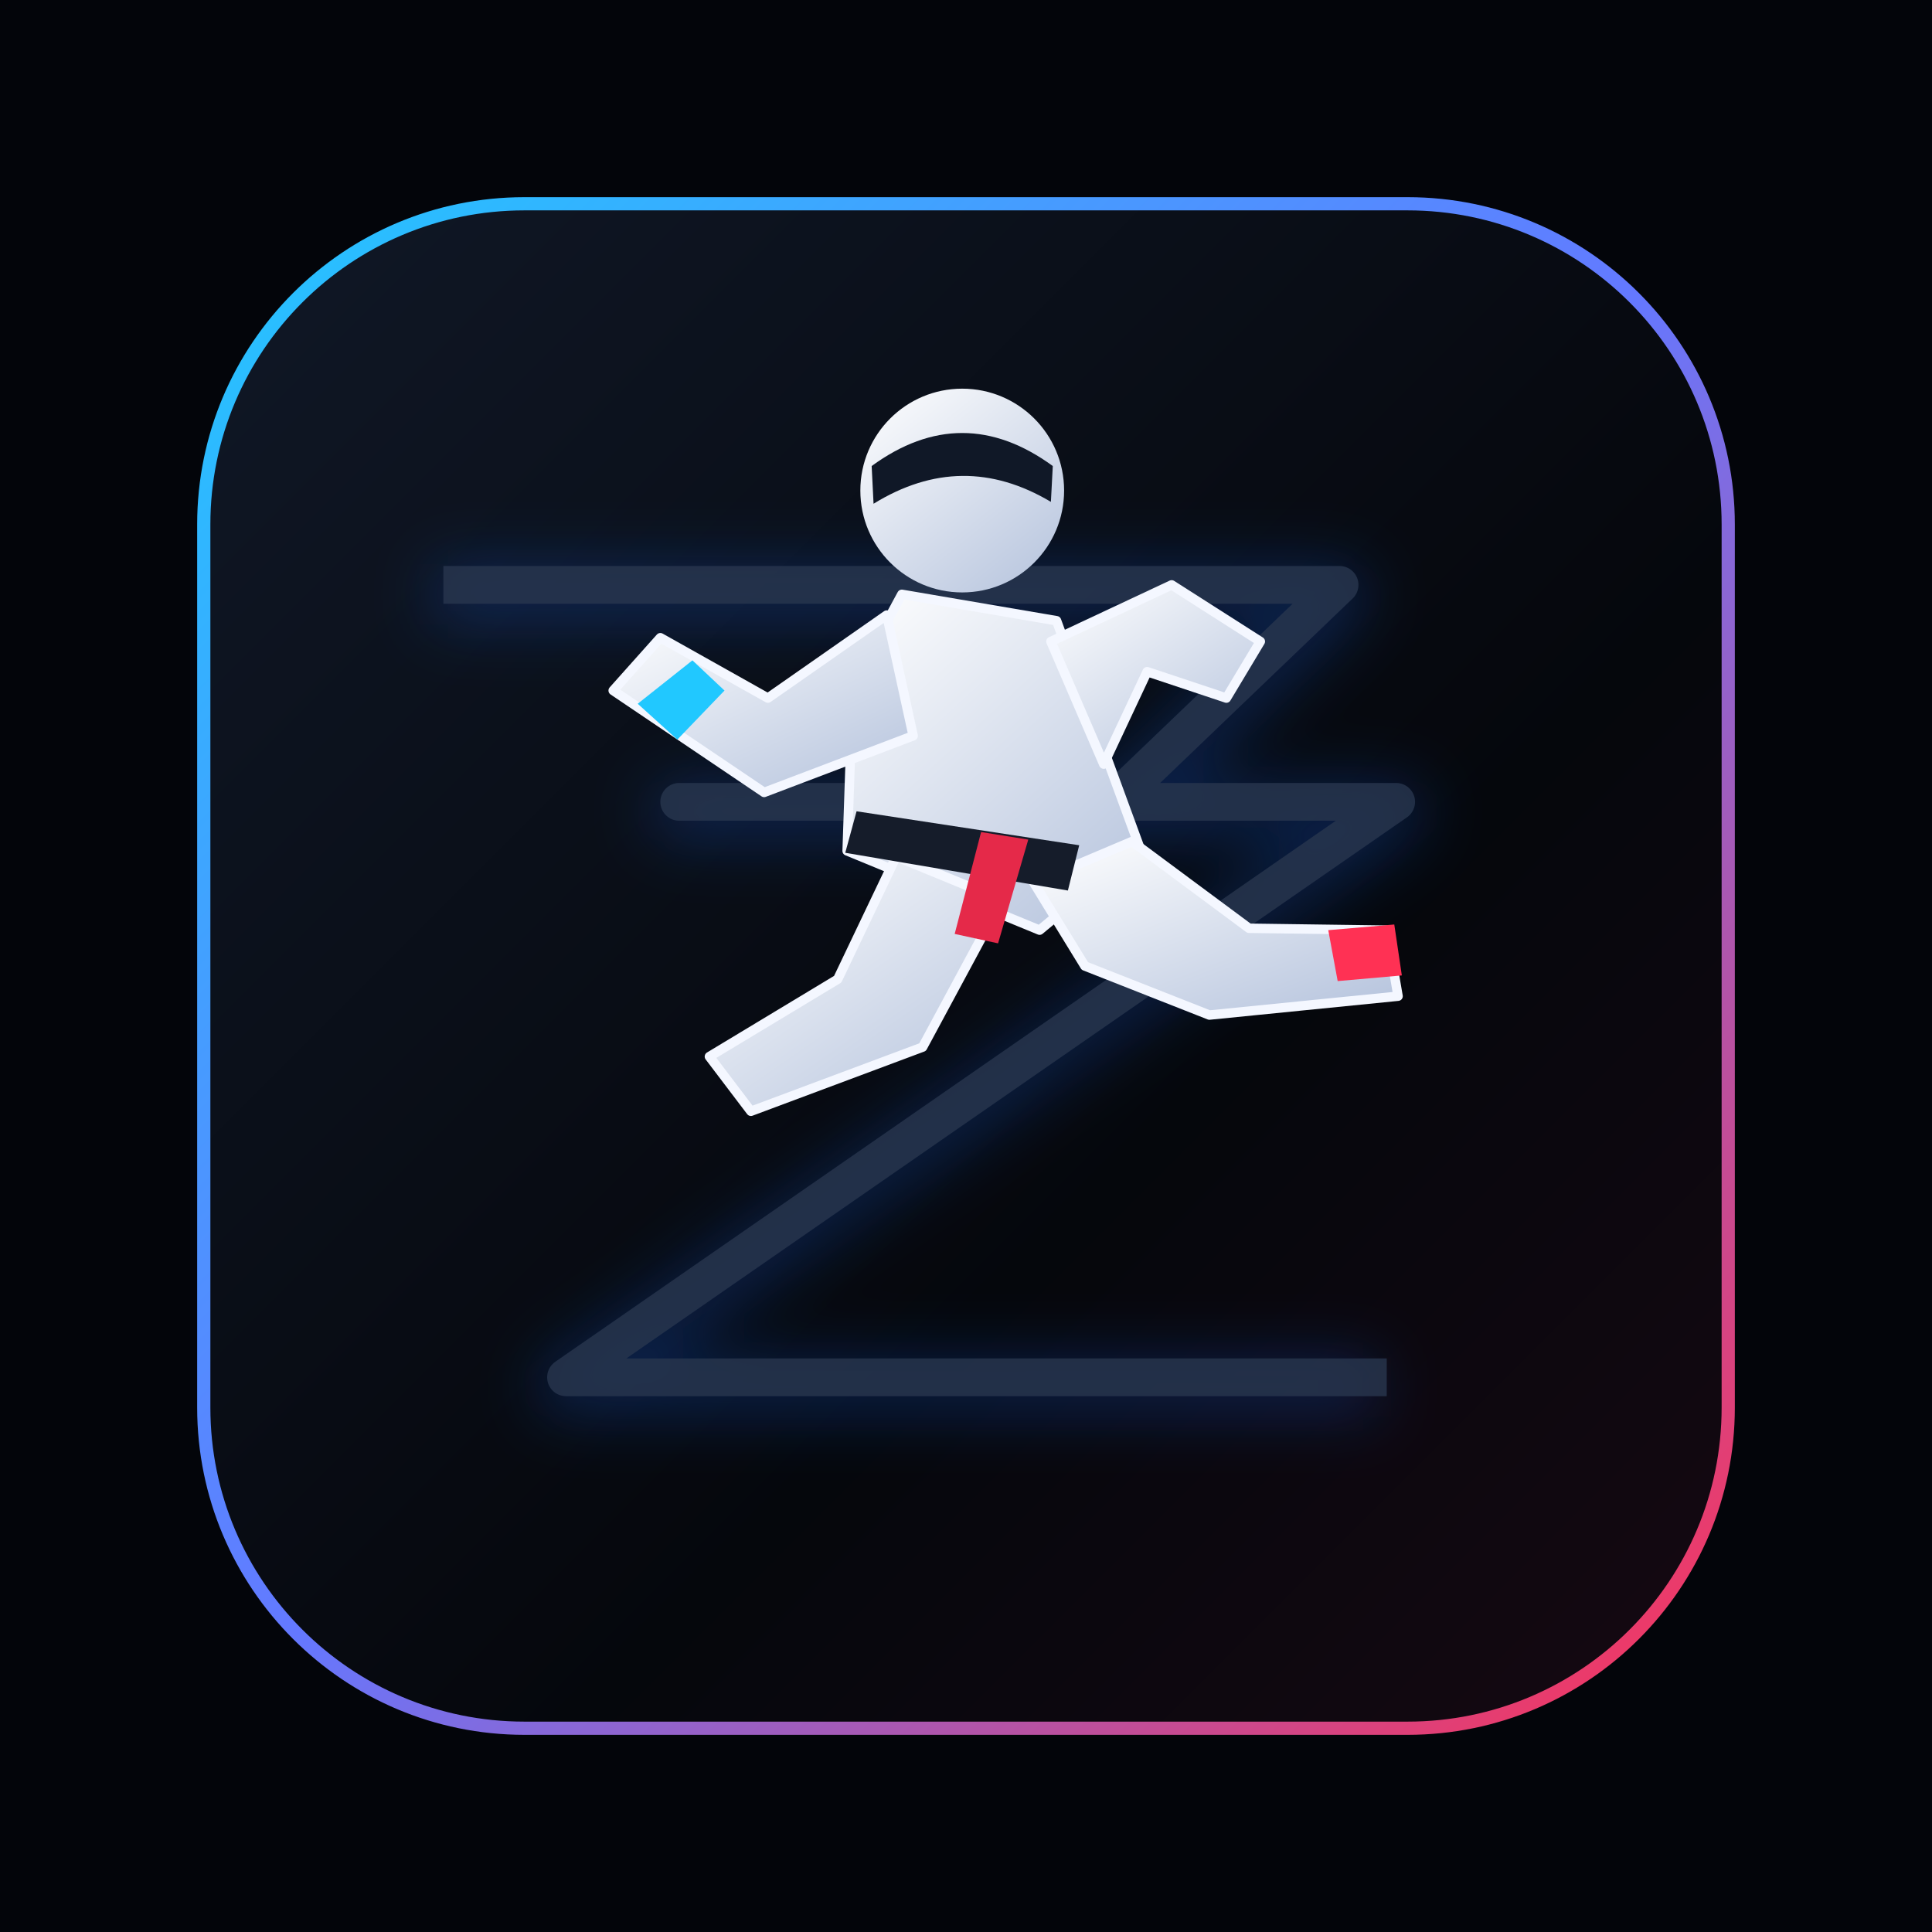
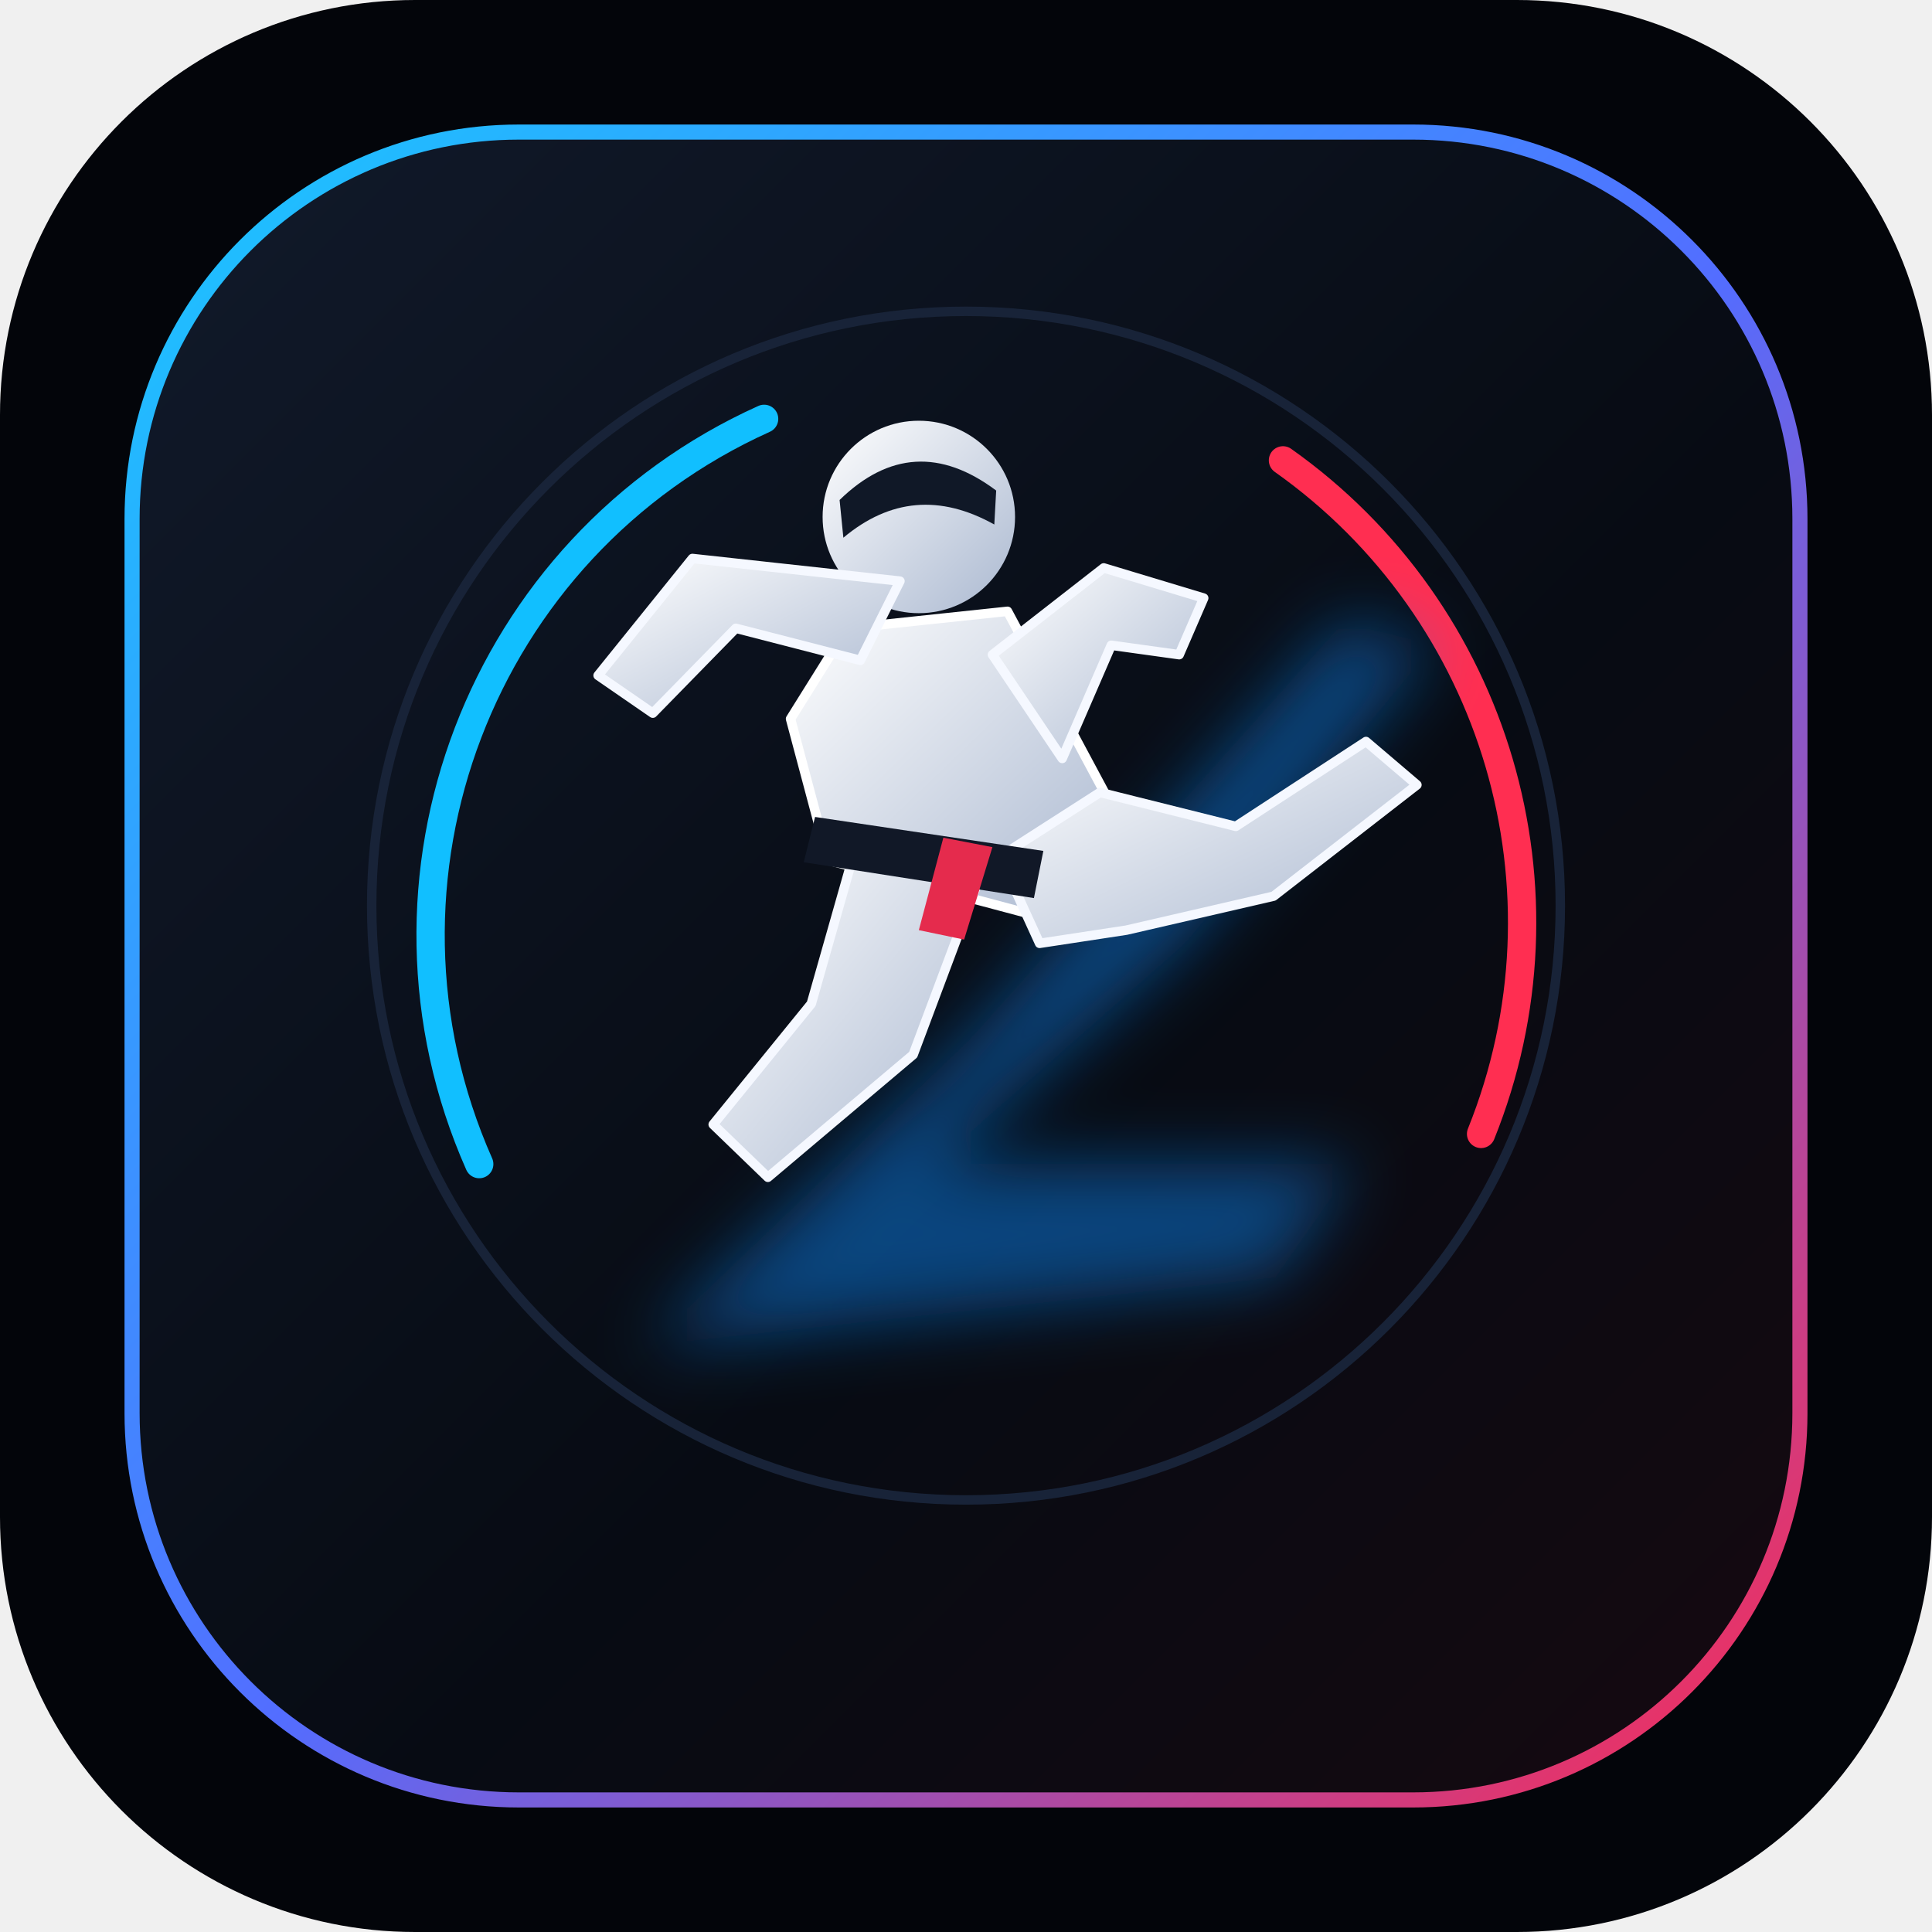
<svg xmlns="http://www.w3.org/2000/svg" width="1024" height="1024" viewBox="0 0 1024 1024">
  <defs>
    <linearGradient id="bg" x1="0" y1="0" x2="1" y2="1">
-       <stop stop-color="#101827" />
-       <stop offset=".62" stop-color="#05070c" />
-       <stop offset="1" stop-color="#160812" />
+       <stop stop-color="#111a2b" />
+       <stop offset=".58" stop-color="#070b13" />
+       <stop offset="1" stop-color="#160910" />
    </linearGradient>
    <linearGradient id="rim" x1="0" y1="0" x2="1" y2="1">
-       <stop stop-color="#21c8ff" />
-       <stop offset=".5" stop-color="#6478ff" />
-       <stop offset="1" stop-color="#ff3154" />
+       <stop stop-color="#18c9ff" />
+       <stop offset=".52" stop-color="#536dff" />
+       <stop offset="1" stop-color="#ff294f" />
    </linearGradient>
-     <linearGradient id="white" x1="0" y1="0" x2=".8" y2="1">
-       <stop stop-color="#fff" />
-       <stop offset="1" stop-color="#bac7df" />
+     <linearGradient id="gi" x1="0" y1="0" x2="1" y2="1">
+       <stop stop-color="#ffffff" />
+       <stop offset="1" stop-color="#aab8d0" />
    </linearGradient>
    <filter id="glow" x="-40%" y="-40%" width="180%" height="180%">
-       <feGaussianBlur stdDeviation="16" />
+       <feGaussianBlur stdDeviation="18" />
    </filter>
  </defs>
-   <rect width="1024" height="1024" fill="#03050a" />
-   <rect x="108" y="108" width="808" height="808" rx="170" fill="url(#bg)" stroke="url(#rim)" stroke-width="7" />
-   <path d="M230 315 H710 L590 430 H360 L740 430 L300 735 H730" fill="none" stroke="#176aff" stroke-width="32" stroke-linejoin="round" opacity=".23" filter="url(#glow)" />
-   <path d="M235 310 H710 L590 425 H360 L740 425 L300 730 H735" fill="none" stroke="#28364e" stroke-width="20" stroke-linejoin="round" opacity=".8" />
-   <circle cx="510" cy="260" r="54" fill="url(#white)" />
-   <path d="M462 247 Q510 212 558 247 L557 266 Q510 238 463 267Z" fill="#101827" />
-   <path d="M478 315 L560 329 L604 449 L551 493 L449 451 L452 363Z" fill="url(#white)" stroke="#f4f7ff" stroke-width="5" stroke-linejoin="round" />
-   <path d="M470 326 L407 370 L350 338 L325 366 L405 420 L484 390Z" fill="url(#white)" stroke="#f4f7ff" stroke-width="5" stroke-linejoin="round" />
-   <path d="M557 340 L621 310 L668 340 L650 370 L608 356 L585 405Z" fill="url(#white)" stroke="#f4f7ff" stroke-width="5" stroke-linejoin="round" />
-   <path d="M475 454 L531 477 L489 555 L398 589 L376 560 L444 519Z" fill="url(#white)" stroke="#f4f7ff" stroke-width="5" stroke-linejoin="round" />
-   <path d="M548 468 L600 446 L662 492 L735 493 L741 528 L641 538 L575 512Z" fill="url(#white)" stroke="#f4f7ff" stroke-width="5" stroke-linejoin="round" />
-   <path d="M454 430 L572 448 L566 472 L448 452Z" fill="#151c2a" />
-   <path d="M520 441 L545 445 L529 500 L506 495Z" fill="#e52949" />
-   <path d="M338 373 L367 350 L384 366 L359 392Z" fill="#21c8ff" />
-   <path d="M704 493 L739 490 L743 517 L709 520Z" fill="#ff3154" />
+   <rect width="1024" height="1024" rx="220" fill="#03050a" />
+   <rect x="70" y="70" width="884" height="884" rx="205" fill="url(#bg)" stroke="url(#rim)" stroke-width="8" />
+   <circle cx="512" cy="480" r="315" fill="none" stroke="#182338" stroke-width="5" />
+   <path d="M254 617 A300 300 0 0 1 405 222" fill="none" stroke="#11bfff" stroke-width="15" stroke-linecap="round" />
+   <path d="M680 244 A300 300 0 0 1 785 601" fill="none" stroke="#ff2e51" stroke-width="15" stroke-linecap="round" />
+   <path d="M344 713 L514 551 L712 330 L760 342 L628 500 L495 617 L718 617 L676 677 L344 713Z" fill="#078bff" opacity=".45" filter="url(#glow)" />
+   <circle cx="487" cy="274" r="51" fill="url(#gi)" />
+   <path d="M445 265 Q484 227 528 260 L527 278 Q484 254 447 285Z" fill="#101827" />
+   <path d="M449 333 L534 324 L587 423 L548 485 L439 456 L419 381Z" fill="url(#gi)" stroke="#fff" stroke-width="5" stroke-linejoin="round" />
+   <path d="M456 350 L390 333 L346 378 L317 358 L367 296 L477 308Z" fill="url(#gi)" stroke="#f5f8ff" stroke-width="5" stroke-linejoin="round" />
+   <path d="M526 347 L585 301 L638 317 L625 347 L589 342 L563 402Z" fill="url(#gi)" stroke="#f5f8ff" stroke-width="5" stroke-linejoin="round" />
+   <path d="M453 451 L520 463 L484 559 L407 624 L378 596 L430 532Z" fill="url(#gi)" stroke="#f5f8ff" stroke-width="5" stroke-linejoin="round" />
+   <path d="M530 454 L583 420 L655 438 L724 393 L751 416 L675 475 L597 493 L551 500Z" fill="url(#gi)" stroke="#f5f8ff" stroke-width="5" stroke-linejoin="round" />
+   <path d="M432 433 L553 451 L548 476 L426 457Z" fill="#111827" />
+   <path d="M500 444 L526 449 L511 498 L487 493Z" fill="#e52b4d" />
</svg>
